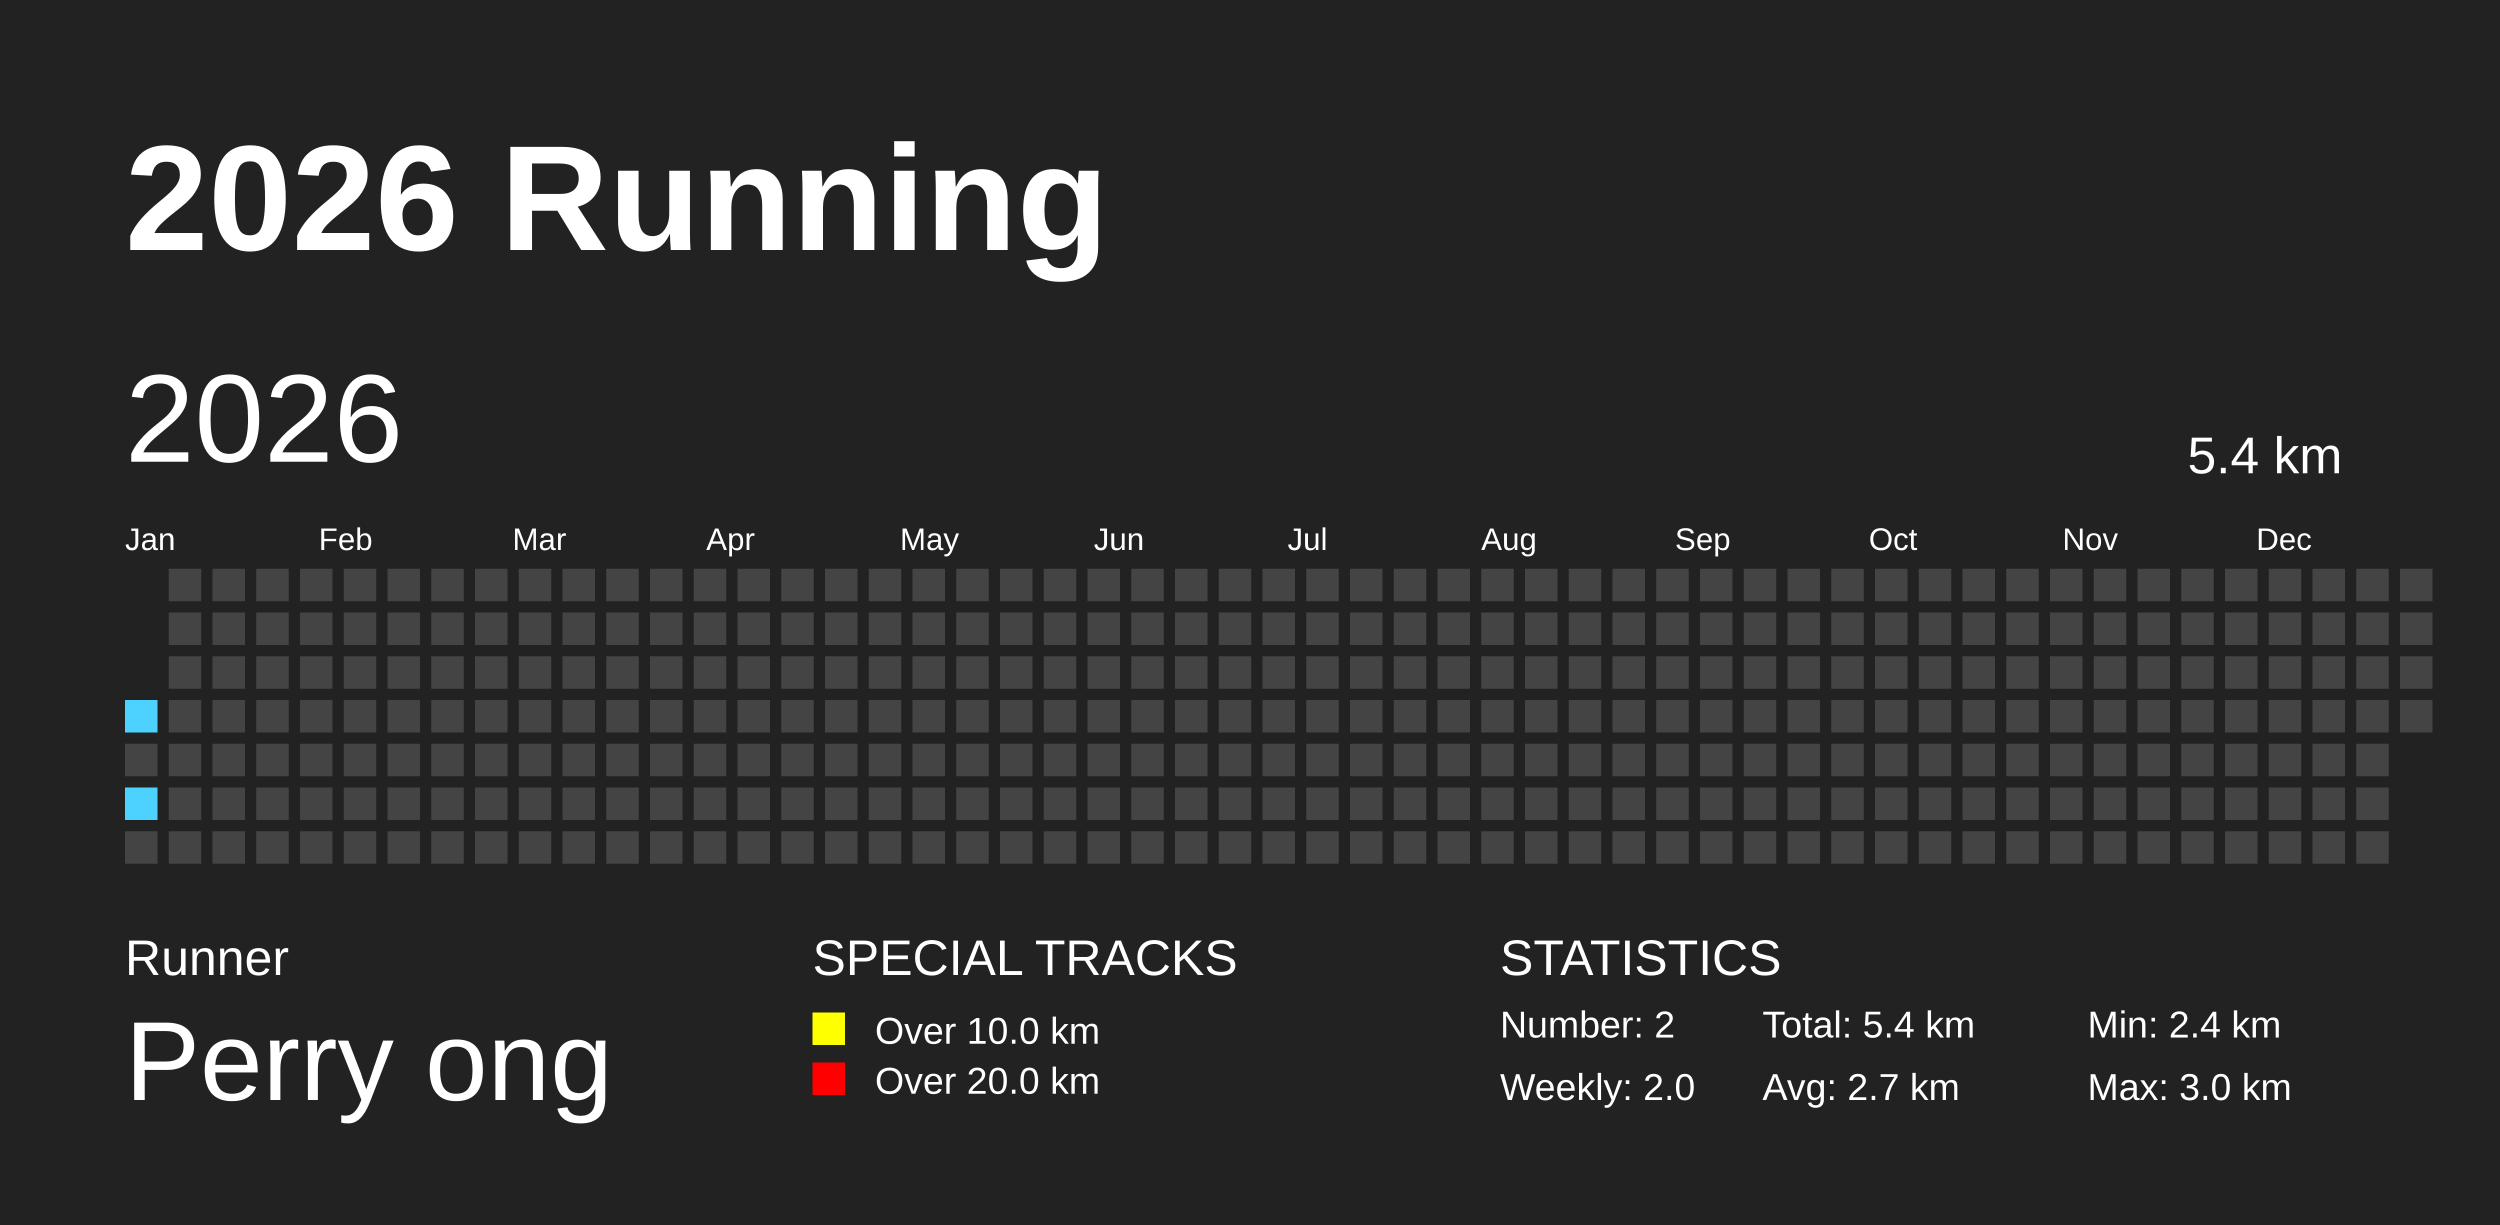
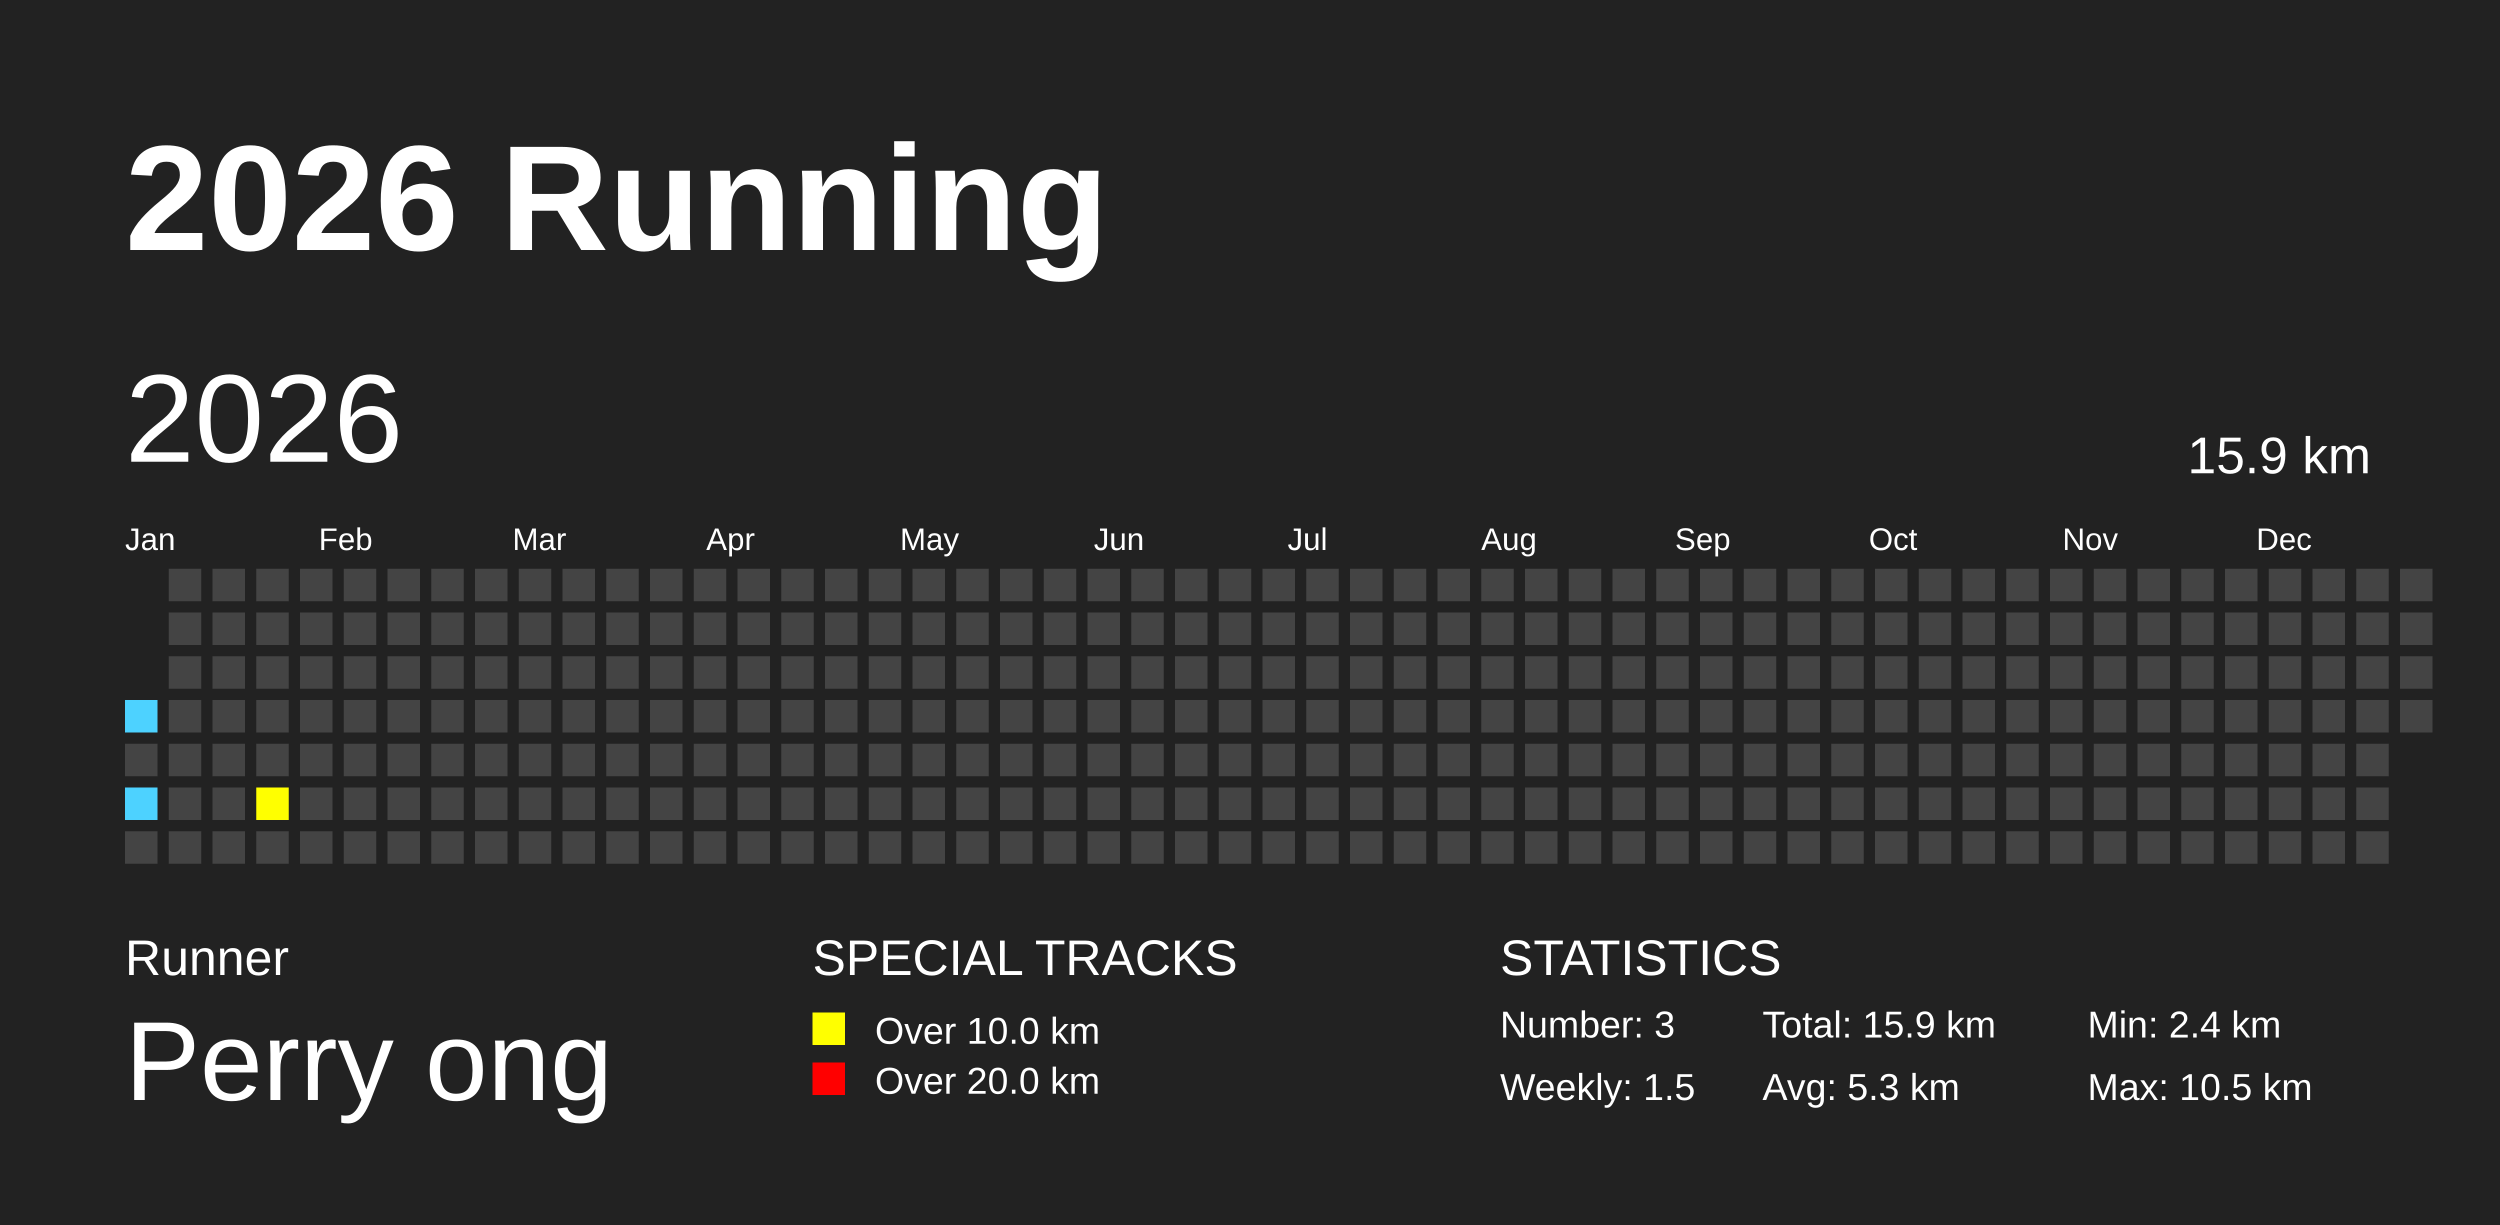
<svg xmlns="http://www.w3.org/2000/svg" baseProfile="full" height="98mm" version="1.1" viewBox="0,0,200,98" width="200mm">
  <defs />
  <rect fill="#222222" height="98" width="200" x="0" y="0" />
  <text fill="#FFFFFF" style="font-size:12px; font-family:Arial; font-weight:bold;" x="10" y="20">2026 Running</text>
  <text fill="#FFFFFF" style="font-size:4px; font-family:Arial" x="10" y="78">Runner</text>
  <text fill="#FFFFFF" style="font-size:9px; font-family:Arial" x="10" y="88">Perry ong</text>
  <text fill="#FFFFFF" style="font-size:4px; font-family:Arial" x="65" y="78">SPECIAL TRACKS</text>
  <rect fill="yellow" height="2.6" width="2.6" x="65" y="81" />
  <text fill="#FFFFFF" style="font-size:3px; font-family:Arial" x="70" y="83.5">Over 10.0 km</text>
  <rect fill="red" height="2.6" width="2.6" x="65" y="85" />
  <text fill="#FFFFFF" style="font-size:3px; font-family:Arial" x="70" y="87.5">Over 20.0 km</text>
  <text fill="#FFFFFF" style="font-size:4px; font-family:Arial" x="120" y="78">STATISTICS</text>
-   <text fill="#FFFFFF" style="font-size:3px; font-family:Arial" x="120" y="83">Number: 2</text>
-   <text fill="#FFFFFF" style="font-size:3px; font-family:Arial" x="120" y="88">Weekly: 2.0</text>
-   <text fill="#FFFFFF" style="font-size:3px; font-family:Arial" x="141" y="83">Total: 5.4 km</text>
-   <text fill="#FFFFFF" style="font-size:3px; font-family:Arial" x="141" y="88">Avg: 2.7 km</text>
+   <text fill="#FFFFFF" style="font-size:3px; font-family:Arial" x="120" y="83">Number: 3</text>
+   <text fill="#FFFFFF" style="font-size:3px; font-family:Arial" x="120" y="88">Weekly: 1.5</text>
+   <text fill="#FFFFFF" style="font-size:3px; font-family:Arial" x="141" y="83">Total: 15.9 km</text>
+   <text fill="#FFFFFF" style="font-size:3px; font-family:Arial" x="141" y="88">Avg: 5.3 km</text>
  <text fill="#FFFFFF" style="font-size:3px; font-family:Arial" x="167" y="83">Min: 2.4 km</text>
-   <text fill="#FFFFFF" style="font-size:3px; font-family:Arial" x="167" y="88">Max: 3.0 km</text>
+   <text fill="#FFFFFF" style="font-size:3px; font-family:Arial" x="167" y="88">Max: 10.5 km</text>
  <text dominant-baseline="hanging" fill="#FFFFFF" style="font-size:10.0px; font-family:Arial;" x="10" y="30">2026</text>
-   <text dominant-baseline="hanging" fill="#FFFFFF" style="font-size:4.125px; font-family:Arial;" x="175" y="35">5.4 km</text>
+   <text dominant-baseline="hanging" fill="#FFFFFF" style="font-size:4.125px; font-family:Arial;" x="175" y="35">15.9 km</text>
  <text fill="#FFFFFF" style="font-size:2.5px; font-family:Arial" x="10.0" y="44">Jan</text>
  <text fill="#FFFFFF" style="font-size:2.5px; font-family:Arial" x="25.5" y="44">Feb</text>
  <text fill="#FFFFFF" style="font-size:2.5px; font-family:Arial" x="41.0" y="44">Mar</text>
  <text fill="#FFFFFF" style="font-size:2.5px; font-family:Arial" x="56.5" y="44">Apr</text>
  <text fill="#FFFFFF" style="font-size:2.5px; font-family:Arial" x="72.0" y="44">May</text>
  <text fill="#FFFFFF" style="font-size:2.5px; font-family:Arial" x="87.5" y="44">Jun</text>
  <text fill="#FFFFFF" style="font-size:2.5px; font-family:Arial" x="103.0" y="44">Jul</text>
  <text fill="#FFFFFF" style="font-size:2.5px; font-family:Arial" x="118.5" y="44">Aug</text>
  <text fill="#FFFFFF" style="font-size:2.5px; font-family:Arial" x="134.0" y="44">Sep</text>
  <text fill="#FFFFFF" style="font-size:2.5px; font-family:Arial" x="149.5" y="44">Oct</text>
  <text fill="#FFFFFF" style="font-size:2.5px; font-family:Arial" x="165.0" y="44">Nov</text>
  <text fill="#FFFFFF" style="font-size:2.5px; font-family:Arial" x="180.5" y="44">Dec</text>
  <rect fill="#4DD2FF" height="2.6" width="2.6" x="10.0" y="56.0" />
  <rect fill="#444444" height="2.6" width="2.6" x="10.0" y="59.5" />
  <rect fill="#4DD2FF" height="2.6" width="2.6" x="10.0" y="63.0" />
  <rect fill="#444444" height="2.6" width="2.6" x="10.0" y="66.5" />
  <rect fill="#444444" height="2.6" width="2.6" x="13.5" y="45.5" />
  <rect fill="#444444" height="2.6" width="2.6" x="13.5" y="49.0" />
  <rect fill="#444444" height="2.6" width="2.6" x="13.5" y="52.5" />
  <rect fill="#444444" height="2.6" width="2.6" x="13.5" y="56.0" />
  <rect fill="#444444" height="2.6" width="2.6" x="13.5" y="59.5" />
  <rect fill="#444444" height="2.6" width="2.6" x="13.5" y="63.0" />
  <rect fill="#444444" height="2.6" width="2.6" x="13.5" y="66.5" />
  <rect fill="#444444" height="2.6" width="2.6" x="17.0" y="45.5" />
  <rect fill="#444444" height="2.6" width="2.6" x="17.0" y="49.0" />
  <rect fill="#444444" height="2.6" width="2.6" x="17.0" y="52.5" />
  <rect fill="#444444" height="2.6" width="2.6" x="17.0" y="56.0" />
  <rect fill="#444444" height="2.6" width="2.6" x="17.0" y="59.5" />
  <rect fill="#444444" height="2.6" width="2.6" x="17.0" y="63.0" />
  <rect fill="#444444" height="2.6" width="2.6" x="17.0" y="66.5" />
  <rect fill="#444444" height="2.6" width="2.6" x="20.5" y="45.5" />
  <rect fill="#444444" height="2.6" width="2.6" x="20.5" y="49.0" />
  <rect fill="#444444" height="2.6" width="2.6" x="20.5" y="52.5" />
  <rect fill="#444444" height="2.6" width="2.6" x="20.5" y="56.0" />
  <rect fill="#444444" height="2.6" width="2.6" x="20.5" y="59.5" />
-   <rect fill="#444444" height="2.6" width="2.6" x="20.5" y="63.0" />
+   <rect fill="yellow" height="2.6" width="2.6" x="20.5" y="63.0" />
  <rect fill="#444444" height="2.6" width="2.6" x="20.5" y="66.5" />
  <rect fill="#444444" height="2.6" width="2.6" x="24.0" y="45.5" />
  <rect fill="#444444" height="2.6" width="2.6" x="24.0" y="49.0" />
  <rect fill="#444444" height="2.6" width="2.6" x="24.0" y="52.5" />
  <rect fill="#444444" height="2.6" width="2.6" x="24.0" y="56.0" />
  <rect fill="#444444" height="2.6" width="2.6" x="24.0" y="59.5" />
  <rect fill="#444444" height="2.6" width="2.6" x="24.0" y="63.0" />
  <rect fill="#444444" height="2.6" width="2.6" x="24.0" y="66.5" />
  <rect fill="#444444" height="2.6" width="2.6" x="27.5" y="45.5" />
  <rect fill="#444444" height="2.6" width="2.6" x="27.5" y="49.0" />
  <rect fill="#444444" height="2.6" width="2.6" x="27.5" y="52.5" />
  <rect fill="#444444" height="2.6" width="2.6" x="27.5" y="56.0" />
  <rect fill="#444444" height="2.6" width="2.6" x="27.5" y="59.5" />
  <rect fill="#444444" height="2.6" width="2.6" x="27.5" y="63.0" />
  <rect fill="#444444" height="2.6" width="2.6" x="27.5" y="66.5" />
  <rect fill="#444444" height="2.6" width="2.6" x="31.0" y="45.5" />
  <rect fill="#444444" height="2.6" width="2.6" x="31.0" y="49.0" />
  <rect fill="#444444" height="2.6" width="2.6" x="31.0" y="52.5" />
  <rect fill="#444444" height="2.6" width="2.6" x="31.0" y="56.0" />
  <rect fill="#444444" height="2.6" width="2.6" x="31.0" y="59.5" />
  <rect fill="#444444" height="2.6" width="2.6" x="31.0" y="63.0" />
  <rect fill="#444444" height="2.6" width="2.6" x="31.0" y="66.5" />
  <rect fill="#444444" height="2.6" width="2.6" x="34.5" y="45.5" />
  <rect fill="#444444" height="2.6" width="2.6" x="34.5" y="49.0" />
  <rect fill="#444444" height="2.6" width="2.6" x="34.5" y="52.5" />
  <rect fill="#444444" height="2.6" width="2.6" x="34.5" y="56.0" />
  <rect fill="#444444" height="2.6" width="2.6" x="34.5" y="59.5" />
  <rect fill="#444444" height="2.6" width="2.6" x="34.5" y="63.0" />
  <rect fill="#444444" height="2.6" width="2.6" x="34.5" y="66.5" />
  <rect fill="#444444" height="2.6" width="2.6" x="38.0" y="45.5" />
  <rect fill="#444444" height="2.6" width="2.6" x="38.0" y="49.0" />
  <rect fill="#444444" height="2.6" width="2.6" x="38.0" y="52.5" />
  <rect fill="#444444" height="2.6" width="2.6" x="38.0" y="56.0" />
  <rect fill="#444444" height="2.6" width="2.6" x="38.0" y="59.5" />
  <rect fill="#444444" height="2.6" width="2.6" x="38.0" y="63.0" />
  <rect fill="#444444" height="2.6" width="2.6" x="38.0" y="66.5" />
  <rect fill="#444444" height="2.6" width="2.6" x="41.5" y="45.5" />
  <rect fill="#444444" height="2.6" width="2.6" x="41.5" y="49.0" />
  <rect fill="#444444" height="2.6" width="2.6" x="41.5" y="52.5" />
  <rect fill="#444444" height="2.6" width="2.6" x="41.5" y="56.0" />
  <rect fill="#444444" height="2.6" width="2.6" x="41.5" y="59.5" />
  <rect fill="#444444" height="2.6" width="2.6" x="41.5" y="63.0" />
  <rect fill="#444444" height="2.6" width="2.6" x="41.5" y="66.5" />
  <rect fill="#444444" height="2.6" width="2.6" x="45.0" y="45.5" />
  <rect fill="#444444" height="2.6" width="2.6" x="45.0" y="49.0" />
  <rect fill="#444444" height="2.6" width="2.6" x="45.0" y="52.5" />
  <rect fill="#444444" height="2.6" width="2.6" x="45.0" y="56.0" />
  <rect fill="#444444" height="2.6" width="2.6" x="45.0" y="59.5" />
  <rect fill="#444444" height="2.6" width="2.6" x="45.0" y="63.0" />
  <rect fill="#444444" height="2.6" width="2.6" x="45.0" y="66.5" />
  <rect fill="#444444" height="2.6" width="2.6" x="48.5" y="45.5" />
  <rect fill="#444444" height="2.6" width="2.6" x="48.5" y="49.0" />
  <rect fill="#444444" height="2.6" width="2.6" x="48.5" y="52.5" />
  <rect fill="#444444" height="2.6" width="2.6" x="48.5" y="56.0" />
  <rect fill="#444444" height="2.6" width="2.6" x="48.5" y="59.5" />
  <rect fill="#444444" height="2.6" width="2.6" x="48.5" y="63.0" />
  <rect fill="#444444" height="2.6" width="2.6" x="48.5" y="66.5" />
  <rect fill="#444444" height="2.6" width="2.6" x="52.0" y="45.5" />
  <rect fill="#444444" height="2.6" width="2.6" x="52.0" y="49.0" />
  <rect fill="#444444" height="2.6" width="2.6" x="52.0" y="52.5" />
  <rect fill="#444444" height="2.6" width="2.6" x="52.0" y="56.0" />
  <rect fill="#444444" height="2.6" width="2.6" x="52.0" y="59.5" />
  <rect fill="#444444" height="2.6" width="2.6" x="52.0" y="63.0" />
  <rect fill="#444444" height="2.6" width="2.6" x="52.0" y="66.5" />
  <rect fill="#444444" height="2.6" width="2.6" x="55.5" y="45.5" />
  <rect fill="#444444" height="2.6" width="2.6" x="55.5" y="49.0" />
  <rect fill="#444444" height="2.6" width="2.6" x="55.5" y="52.5" />
  <rect fill="#444444" height="2.6" width="2.6" x="55.5" y="56.0" />
  <rect fill="#444444" height="2.6" width="2.6" x="55.5" y="59.5" />
  <rect fill="#444444" height="2.6" width="2.6" x="55.5" y="63.0" />
  <rect fill="#444444" height="2.6" width="2.6" x="55.5" y="66.5" />
  <rect fill="#444444" height="2.6" width="2.6" x="59.0" y="45.5" />
  <rect fill="#444444" height="2.6" width="2.6" x="59.0" y="49.0" />
  <rect fill="#444444" height="2.6" width="2.6" x="59.0" y="52.5" />
  <rect fill="#444444" height="2.6" width="2.6" x="59.0" y="56.0" />
  <rect fill="#444444" height="2.6" width="2.6" x="59.0" y="59.5" />
  <rect fill="#444444" height="2.6" width="2.6" x="59.0" y="63.0" />
  <rect fill="#444444" height="2.6" width="2.6" x="59.0" y="66.5" />
  <rect fill="#444444" height="2.6" width="2.6" x="62.5" y="45.5" />
  <rect fill="#444444" height="2.6" width="2.6" x="62.5" y="49.0" />
  <rect fill="#444444" height="2.6" width="2.6" x="62.5" y="52.5" />
  <rect fill="#444444" height="2.6" width="2.6" x="62.5" y="56.0" />
  <rect fill="#444444" height="2.6" width="2.6" x="62.5" y="59.5" />
  <rect fill="#444444" height="2.6" width="2.6" x="62.5" y="63.0" />
  <rect fill="#444444" height="2.6" width="2.6" x="62.5" y="66.5" />
  <rect fill="#444444" height="2.6" width="2.6" x="66.0" y="45.5" />
  <rect fill="#444444" height="2.6" width="2.6" x="66.0" y="49.0" />
  <rect fill="#444444" height="2.6" width="2.6" x="66.0" y="52.5" />
  <rect fill="#444444" height="2.6" width="2.6" x="66.0" y="56.0" />
  <rect fill="#444444" height="2.6" width="2.6" x="66.0" y="59.5" />
  <rect fill="#444444" height="2.6" width="2.6" x="66.0" y="63.0" />
  <rect fill="#444444" height="2.6" width="2.6" x="66.0" y="66.5" />
  <rect fill="#444444" height="2.6" width="2.6" x="69.5" y="45.5" />
  <rect fill="#444444" height="2.6" width="2.6" x="69.5" y="49.0" />
  <rect fill="#444444" height="2.6" width="2.6" x="69.5" y="52.5" />
  <rect fill="#444444" height="2.6" width="2.6" x="69.5" y="56.0" />
  <rect fill="#444444" height="2.6" width="2.6" x="69.5" y="59.5" />
  <rect fill="#444444" height="2.6" width="2.6" x="69.5" y="63.0" />
  <rect fill="#444444" height="2.6" width="2.6" x="69.5" y="66.5" />
  <rect fill="#444444" height="2.6" width="2.6" x="73.0" y="45.5" />
  <rect fill="#444444" height="2.6" width="2.6" x="73.0" y="49.0" />
  <rect fill="#444444" height="2.6" width="2.6" x="73.0" y="52.5" />
  <rect fill="#444444" height="2.6" width="2.6" x="73.0" y="56.0" />
  <rect fill="#444444" height="2.6" width="2.6" x="73.0" y="59.5" />
  <rect fill="#444444" height="2.6" width="2.6" x="73.0" y="63.0" />
  <rect fill="#444444" height="2.6" width="2.6" x="73.0" y="66.5" />
  <rect fill="#444444" height="2.6" width="2.6" x="76.5" y="45.5" />
  <rect fill="#444444" height="2.6" width="2.6" x="76.5" y="49.0" />
  <rect fill="#444444" height="2.6" width="2.6" x="76.5" y="52.5" />
  <rect fill="#444444" height="2.6" width="2.6" x="76.5" y="56.0" />
  <rect fill="#444444" height="2.6" width="2.6" x="76.5" y="59.5" />
  <rect fill="#444444" height="2.6" width="2.6" x="76.5" y="63.0" />
  <rect fill="#444444" height="2.6" width="2.6" x="76.5" y="66.5" />
  <rect fill="#444444" height="2.6" width="2.6" x="80.0" y="45.5" />
  <rect fill="#444444" height="2.6" width="2.6" x="80.0" y="49.0" />
  <rect fill="#444444" height="2.6" width="2.6" x="80.0" y="52.5" />
  <rect fill="#444444" height="2.6" width="2.6" x="80.0" y="56.0" />
  <rect fill="#444444" height="2.6" width="2.6" x="80.0" y="59.5" />
  <rect fill="#444444" height="2.6" width="2.6" x="80.0" y="63.0" />
  <rect fill="#444444" height="2.6" width="2.6" x="80.0" y="66.5" />
  <rect fill="#444444" height="2.6" width="2.6" x="83.5" y="45.5" />
  <rect fill="#444444" height="2.6" width="2.6" x="83.5" y="49.0" />
  <rect fill="#444444" height="2.6" width="2.6" x="83.5" y="52.5" />
  <rect fill="#444444" height="2.6" width="2.6" x="83.5" y="56.0" />
  <rect fill="#444444" height="2.6" width="2.6" x="83.5" y="59.5" />
  <rect fill="#444444" height="2.6" width="2.6" x="83.5" y="63.0" />
  <rect fill="#444444" height="2.6" width="2.6" x="83.5" y="66.5" />
  <rect fill="#444444" height="2.6" width="2.6" x="87.0" y="45.5" />
  <rect fill="#444444" height="2.6" width="2.6" x="87.0" y="49.0" />
  <rect fill="#444444" height="2.6" width="2.6" x="87.0" y="52.5" />
  <rect fill="#444444" height="2.6" width="2.6" x="87.0" y="56.0" />
  <rect fill="#444444" height="2.6" width="2.6" x="87.0" y="59.5" />
  <rect fill="#444444" height="2.6" width="2.6" x="87.0" y="63.0" />
  <rect fill="#444444" height="2.6" width="2.6" x="87.0" y="66.5" />
  <rect fill="#444444" height="2.6" width="2.6" x="90.5" y="45.5" />
  <rect fill="#444444" height="2.6" width="2.6" x="90.5" y="49.0" />
  <rect fill="#444444" height="2.6" width="2.6" x="90.5" y="52.5" />
  <rect fill="#444444" height="2.6" width="2.6" x="90.5" y="56.0" />
  <rect fill="#444444" height="2.6" width="2.6" x="90.5" y="59.5" />
  <rect fill="#444444" height="2.6" width="2.6" x="90.5" y="63.0" />
  <rect fill="#444444" height="2.6" width="2.6" x="90.5" y="66.5" />
  <rect fill="#444444" height="2.6" width="2.6" x="94.0" y="45.5" />
  <rect fill="#444444" height="2.6" width="2.6" x="94.0" y="49.0" />
  <rect fill="#444444" height="2.6" width="2.6" x="94.0" y="52.5" />
  <rect fill="#444444" height="2.6" width="2.6" x="94.0" y="56.0" />
  <rect fill="#444444" height="2.6" width="2.6" x="94.0" y="59.5" />
  <rect fill="#444444" height="2.6" width="2.6" x="94.0" y="63.0" />
  <rect fill="#444444" height="2.6" width="2.6" x="94.0" y="66.5" />
  <rect fill="#444444" height="2.6" width="2.6" x="97.5" y="45.5" />
  <rect fill="#444444" height="2.6" width="2.6" x="97.5" y="49.0" />
  <rect fill="#444444" height="2.6" width="2.6" x="97.5" y="52.5" />
  <rect fill="#444444" height="2.6" width="2.6" x="97.5" y="56.0" />
  <rect fill="#444444" height="2.6" width="2.6" x="97.5" y="59.5" />
  <rect fill="#444444" height="2.6" width="2.6" x="97.5" y="63.0" />
  <rect fill="#444444" height="2.6" width="2.6" x="97.5" y="66.5" />
  <rect fill="#444444" height="2.6" width="2.6" x="101.0" y="45.5" />
  <rect fill="#444444" height="2.6" width="2.6" x="101.0" y="49.0" />
  <rect fill="#444444" height="2.6" width="2.6" x="101.0" y="52.5" />
  <rect fill="#444444" height="2.6" width="2.6" x="101.0" y="56.0" />
  <rect fill="#444444" height="2.6" width="2.6" x="101.0" y="59.5" />
  <rect fill="#444444" height="2.6" width="2.6" x="101.0" y="63.0" />
  <rect fill="#444444" height="2.6" width="2.6" x="101.0" y="66.5" />
  <rect fill="#444444" height="2.6" width="2.6" x="104.5" y="45.5" />
  <rect fill="#444444" height="2.6" width="2.6" x="104.5" y="49.0" />
  <rect fill="#444444" height="2.6" width="2.6" x="104.5" y="52.5" />
  <rect fill="#444444" height="2.6" width="2.6" x="104.5" y="56.0" />
  <rect fill="#444444" height="2.6" width="2.6" x="104.5" y="59.5" />
  <rect fill="#444444" height="2.6" width="2.6" x="104.5" y="63.0" />
  <rect fill="#444444" height="2.6" width="2.6" x="104.5" y="66.5" />
  <rect fill="#444444" height="2.6" width="2.6" x="108.0" y="45.5" />
  <rect fill="#444444" height="2.6" width="2.6" x="108.0" y="49.0" />
  <rect fill="#444444" height="2.6" width="2.6" x="108.0" y="52.5" />
  <rect fill="#444444" height="2.6" width="2.6" x="108.0" y="56.0" />
  <rect fill="#444444" height="2.6" width="2.6" x="108.0" y="59.5" />
  <rect fill="#444444" height="2.6" width="2.6" x="108.0" y="63.0" />
  <rect fill="#444444" height="2.6" width="2.6" x="108.0" y="66.5" />
  <rect fill="#444444" height="2.6" width="2.6" x="111.5" y="45.5" />
  <rect fill="#444444" height="2.6" width="2.6" x="111.5" y="49.0" />
  <rect fill="#444444" height="2.6" width="2.6" x="111.5" y="52.5" />
  <rect fill="#444444" height="2.6" width="2.6" x="111.5" y="56.0" />
  <rect fill="#444444" height="2.6" width="2.6" x="111.5" y="59.5" />
  <rect fill="#444444" height="2.6" width="2.6" x="111.5" y="63.0" />
  <rect fill="#444444" height="2.6" width="2.6" x="111.5" y="66.5" />
  <rect fill="#444444" height="2.6" width="2.6" x="115.0" y="45.5" />
  <rect fill="#444444" height="2.6" width="2.6" x="115.0" y="49.0" />
  <rect fill="#444444" height="2.6" width="2.6" x="115.0" y="52.5" />
  <rect fill="#444444" height="2.6" width="2.6" x="115.0" y="56.0" />
  <rect fill="#444444" height="2.6" width="2.6" x="115.0" y="59.5" />
  <rect fill="#444444" height="2.6" width="2.6" x="115.0" y="63.0" />
  <rect fill="#444444" height="2.6" width="2.6" x="115.0" y="66.5" />
  <rect fill="#444444" height="2.6" width="2.6" x="118.5" y="45.5" />
  <rect fill="#444444" height="2.6" width="2.6" x="118.5" y="49.0" />
  <rect fill="#444444" height="2.6" width="2.6" x="118.5" y="52.5" />
  <rect fill="#444444" height="2.6" width="2.6" x="118.5" y="56.0" />
  <rect fill="#444444" height="2.6" width="2.6" x="118.5" y="59.5" />
  <rect fill="#444444" height="2.6" width="2.6" x="118.5" y="63.0" />
  <rect fill="#444444" height="2.6" width="2.6" x="118.5" y="66.5" />
  <rect fill="#444444" height="2.6" width="2.6" x="122.0" y="45.5" />
  <rect fill="#444444" height="2.6" width="2.6" x="122.0" y="49.0" />
  <rect fill="#444444" height="2.6" width="2.6" x="122.0" y="52.5" />
  <rect fill="#444444" height="2.6" width="2.6" x="122.0" y="56.0" />
  <rect fill="#444444" height="2.6" width="2.6" x="122.0" y="59.5" />
  <rect fill="#444444" height="2.6" width="2.6" x="122.0" y="63.0" />
  <rect fill="#444444" height="2.6" width="2.6" x="122.0" y="66.5" />
  <rect fill="#444444" height="2.6" width="2.6" x="125.5" y="45.5" />
  <rect fill="#444444" height="2.6" width="2.6" x="125.5" y="49.0" />
  <rect fill="#444444" height="2.6" width="2.6" x="125.5" y="52.5" />
  <rect fill="#444444" height="2.6" width="2.6" x="125.5" y="56.0" />
  <rect fill="#444444" height="2.6" width="2.6" x="125.5" y="59.5" />
  <rect fill="#444444" height="2.6" width="2.6" x="125.5" y="63.0" />
  <rect fill="#444444" height="2.6" width="2.6" x="125.5" y="66.5" />
  <rect fill="#444444" height="2.6" width="2.6" x="129.0" y="45.5" />
  <rect fill="#444444" height="2.6" width="2.6" x="129.0" y="49.0" />
  <rect fill="#444444" height="2.6" width="2.6" x="129.0" y="52.5" />
  <rect fill="#444444" height="2.6" width="2.6" x="129.0" y="56.0" />
  <rect fill="#444444" height="2.6" width="2.6" x="129.0" y="59.5" />
  <rect fill="#444444" height="2.6" width="2.6" x="129.0" y="63.0" />
  <rect fill="#444444" height="2.6" width="2.6" x="129.0" y="66.5" />
  <rect fill="#444444" height="2.6" width="2.6" x="132.5" y="45.5" />
  <rect fill="#444444" height="2.6" width="2.6" x="132.5" y="49.0" />
  <rect fill="#444444" height="2.6" width="2.6" x="132.5" y="52.5" />
  <rect fill="#444444" height="2.6" width="2.6" x="132.5" y="56.0" />
  <rect fill="#444444" height="2.6" width="2.6" x="132.5" y="59.5" />
  <rect fill="#444444" height="2.6" width="2.6" x="132.5" y="63.0" />
  <rect fill="#444444" height="2.6" width="2.6" x="132.5" y="66.5" />
  <rect fill="#444444" height="2.6" width="2.6" x="136.0" y="45.5" />
  <rect fill="#444444" height="2.6" width="2.6" x="136.0" y="49.0" />
  <rect fill="#444444" height="2.6" width="2.6" x="136.0" y="52.5" />
  <rect fill="#444444" height="2.6" width="2.6" x="136.0" y="56.0" />
  <rect fill="#444444" height="2.6" width="2.6" x="136.0" y="59.5" />
  <rect fill="#444444" height="2.6" width="2.6" x="136.0" y="63.0" />
  <rect fill="#444444" height="2.6" width="2.6" x="136.0" y="66.5" />
  <rect fill="#444444" height="2.6" width="2.6" x="139.5" y="45.5" />
  <rect fill="#444444" height="2.6" width="2.6" x="139.5" y="49.0" />
  <rect fill="#444444" height="2.6" width="2.6" x="139.5" y="52.5" />
  <rect fill="#444444" height="2.6" width="2.6" x="139.5" y="56.0" />
  <rect fill="#444444" height="2.6" width="2.6" x="139.5" y="59.5" />
  <rect fill="#444444" height="2.6" width="2.6" x="139.5" y="63.0" />
  <rect fill="#444444" height="2.6" width="2.6" x="139.5" y="66.5" />
  <rect fill="#444444" height="2.6" width="2.6" x="143.0" y="45.5" />
  <rect fill="#444444" height="2.6" width="2.6" x="143.0" y="49.0" />
  <rect fill="#444444" height="2.6" width="2.6" x="143.0" y="52.5" />
  <rect fill="#444444" height="2.6" width="2.6" x="143.0" y="56.0" />
  <rect fill="#444444" height="2.6" width="2.6" x="143.0" y="59.5" />
  <rect fill="#444444" height="2.6" width="2.6" x="143.0" y="63.0" />
  <rect fill="#444444" height="2.6" width="2.6" x="143.0" y="66.5" />
  <rect fill="#444444" height="2.6" width="2.6" x="146.5" y="45.5" />
  <rect fill="#444444" height="2.6" width="2.6" x="146.5" y="49.0" />
  <rect fill="#444444" height="2.6" width="2.6" x="146.5" y="52.5" />
  <rect fill="#444444" height="2.6" width="2.6" x="146.5" y="56.0" />
  <rect fill="#444444" height="2.6" width="2.6" x="146.5" y="59.5" />
  <rect fill="#444444" height="2.6" width="2.6" x="146.5" y="63.0" />
  <rect fill="#444444" height="2.6" width="2.6" x="146.5" y="66.5" />
  <rect fill="#444444" height="2.6" width="2.6" x="150.0" y="45.5" />
  <rect fill="#444444" height="2.6" width="2.6" x="150.0" y="49.0" />
  <rect fill="#444444" height="2.6" width="2.6" x="150.0" y="52.5" />
  <rect fill="#444444" height="2.6" width="2.6" x="150.0" y="56.0" />
  <rect fill="#444444" height="2.6" width="2.6" x="150.0" y="59.5" />
  <rect fill="#444444" height="2.6" width="2.6" x="150.0" y="63.0" />
  <rect fill="#444444" height="2.6" width="2.6" x="150.0" y="66.5" />
  <rect fill="#444444" height="2.6" width="2.6" x="153.5" y="45.5" />
  <rect fill="#444444" height="2.6" width="2.6" x="153.5" y="49.0" />
  <rect fill="#444444" height="2.6" width="2.6" x="153.5" y="52.5" />
  <rect fill="#444444" height="2.6" width="2.6" x="153.5" y="56.0" />
  <rect fill="#444444" height="2.6" width="2.6" x="153.5" y="59.5" />
  <rect fill="#444444" height="2.6" width="2.6" x="153.5" y="63.0" />
  <rect fill="#444444" height="2.6" width="2.6" x="153.5" y="66.5" />
  <rect fill="#444444" height="2.6" width="2.6" x="157.0" y="45.5" />
  <rect fill="#444444" height="2.6" width="2.6" x="157.0" y="49.0" />
  <rect fill="#444444" height="2.6" width="2.6" x="157.0" y="52.5" />
  <rect fill="#444444" height="2.6" width="2.6" x="157.0" y="56.0" />
  <rect fill="#444444" height="2.6" width="2.6" x="157.0" y="59.5" />
  <rect fill="#444444" height="2.6" width="2.6" x="157.0" y="63.0" />
  <rect fill="#444444" height="2.6" width="2.6" x="157.0" y="66.5" />
  <rect fill="#444444" height="2.6" width="2.6" x="160.5" y="45.5" />
  <rect fill="#444444" height="2.6" width="2.6" x="160.5" y="49.0" />
  <rect fill="#444444" height="2.6" width="2.6" x="160.5" y="52.5" />
  <rect fill="#444444" height="2.6" width="2.6" x="160.5" y="56.0" />
  <rect fill="#444444" height="2.6" width="2.6" x="160.5" y="59.5" />
  <rect fill="#444444" height="2.6" width="2.6" x="160.5" y="63.0" />
  <rect fill="#444444" height="2.6" width="2.6" x="160.5" y="66.5" />
  <rect fill="#444444" height="2.6" width="2.6" x="164.0" y="45.5" />
  <rect fill="#444444" height="2.6" width="2.6" x="164.0" y="49.0" />
  <rect fill="#444444" height="2.6" width="2.6" x="164.0" y="52.5" />
  <rect fill="#444444" height="2.6" width="2.6" x="164.0" y="56.0" />
  <rect fill="#444444" height="2.6" width="2.6" x="164.0" y="59.5" />
  <rect fill="#444444" height="2.6" width="2.6" x="164.0" y="63.0" />
  <rect fill="#444444" height="2.6" width="2.6" x="164.0" y="66.5" />
  <rect fill="#444444" height="2.6" width="2.6" x="167.5" y="45.5" />
  <rect fill="#444444" height="2.6" width="2.6" x="167.5" y="49.0" />
  <rect fill="#444444" height="2.6" width="2.6" x="167.5" y="52.5" />
  <rect fill="#444444" height="2.6" width="2.6" x="167.5" y="56.0" />
  <rect fill="#444444" height="2.6" width="2.6" x="167.5" y="59.5" />
  <rect fill="#444444" height="2.6" width="2.6" x="167.5" y="63.0" />
  <rect fill="#444444" height="2.6" width="2.6" x="167.5" y="66.5" />
  <rect fill="#444444" height="2.6" width="2.6" x="171.0" y="45.5" />
  <rect fill="#444444" height="2.6" width="2.6" x="171.0" y="49.0" />
  <rect fill="#444444" height="2.6" width="2.6" x="171.0" y="52.5" />
  <rect fill="#444444" height="2.6" width="2.6" x="171.0" y="56.0" />
  <rect fill="#444444" height="2.6" width="2.6" x="171.0" y="59.5" />
  <rect fill="#444444" height="2.6" width="2.6" x="171.0" y="63.0" />
  <rect fill="#444444" height="2.6" width="2.6" x="171.0" y="66.5" />
  <rect fill="#444444" height="2.6" width="2.6" x="174.5" y="45.5" />
  <rect fill="#444444" height="2.6" width="2.6" x="174.5" y="49.0" />
  <rect fill="#444444" height="2.6" width="2.6" x="174.5" y="52.5" />
  <rect fill="#444444" height="2.6" width="2.6" x="174.5" y="56.0" />
  <rect fill="#444444" height="2.6" width="2.6" x="174.5" y="59.5" />
  <rect fill="#444444" height="2.6" width="2.6" x="174.5" y="63.0" />
  <rect fill="#444444" height="2.6" width="2.6" x="174.5" y="66.5" />
  <rect fill="#444444" height="2.6" width="2.6" x="178.0" y="45.5" />
  <rect fill="#444444" height="2.6" width="2.6" x="178.0" y="49.0" />
  <rect fill="#444444" height="2.6" width="2.6" x="178.0" y="52.5" />
  <rect fill="#444444" height="2.6" width="2.6" x="178.0" y="56.0" />
  <rect fill="#444444" height="2.6" width="2.6" x="178.0" y="59.5" />
  <rect fill="#444444" height="2.6" width="2.6" x="178.0" y="63.0" />
  <rect fill="#444444" height="2.6" width="2.6" x="178.0" y="66.5" />
  <rect fill="#444444" height="2.6" width="2.6" x="181.5" y="45.5" />
  <rect fill="#444444" height="2.6" width="2.6" x="181.5" y="49.0" />
  <rect fill="#444444" height="2.6" width="2.6" x="181.5" y="52.5" />
  <rect fill="#444444" height="2.6" width="2.6" x="181.5" y="56.0" />
  <rect fill="#444444" height="2.6" width="2.6" x="181.5" y="59.5" />
  <rect fill="#444444" height="2.6" width="2.6" x="181.5" y="63.0" />
  <rect fill="#444444" height="2.6" width="2.6" x="181.5" y="66.5" />
  <rect fill="#444444" height="2.6" width="2.6" x="185.0" y="45.5" />
  <rect fill="#444444" height="2.6" width="2.6" x="185.0" y="49.0" />
  <rect fill="#444444" height="2.6" width="2.6" x="185.0" y="52.5" />
  <rect fill="#444444" height="2.6" width="2.6" x="185.0" y="56.0" />
  <rect fill="#444444" height="2.6" width="2.6" x="185.0" y="59.5" />
  <rect fill="#444444" height="2.6" width="2.6" x="185.0" y="63.0" />
  <rect fill="#444444" height="2.6" width="2.6" x="185.0" y="66.5" />
  <rect fill="#444444" height="2.6" width="2.6" x="188.5" y="45.5" />
  <rect fill="#444444" height="2.6" width="2.6" x="188.5" y="49.0" />
  <rect fill="#444444" height="2.6" width="2.6" x="188.5" y="52.5" />
  <rect fill="#444444" height="2.6" width="2.6" x="188.5" y="56.0" />
  <rect fill="#444444" height="2.6" width="2.6" x="188.5" y="59.5" />
  <rect fill="#444444" height="2.6" width="2.6" x="188.5" y="63.0" />
  <rect fill="#444444" height="2.6" width="2.6" x="188.5" y="66.5" />
  <rect fill="#444444" height="2.6" width="2.6" x="192.0" y="45.5" />
  <rect fill="#444444" height="2.6" width="2.6" x="192.0" y="49.0" />
  <rect fill="#444444" height="2.6" width="2.6" x="192.0" y="52.5" />
  <rect fill="#444444" height="2.6" width="2.6" x="192.0" y="56.0" />
</svg>
